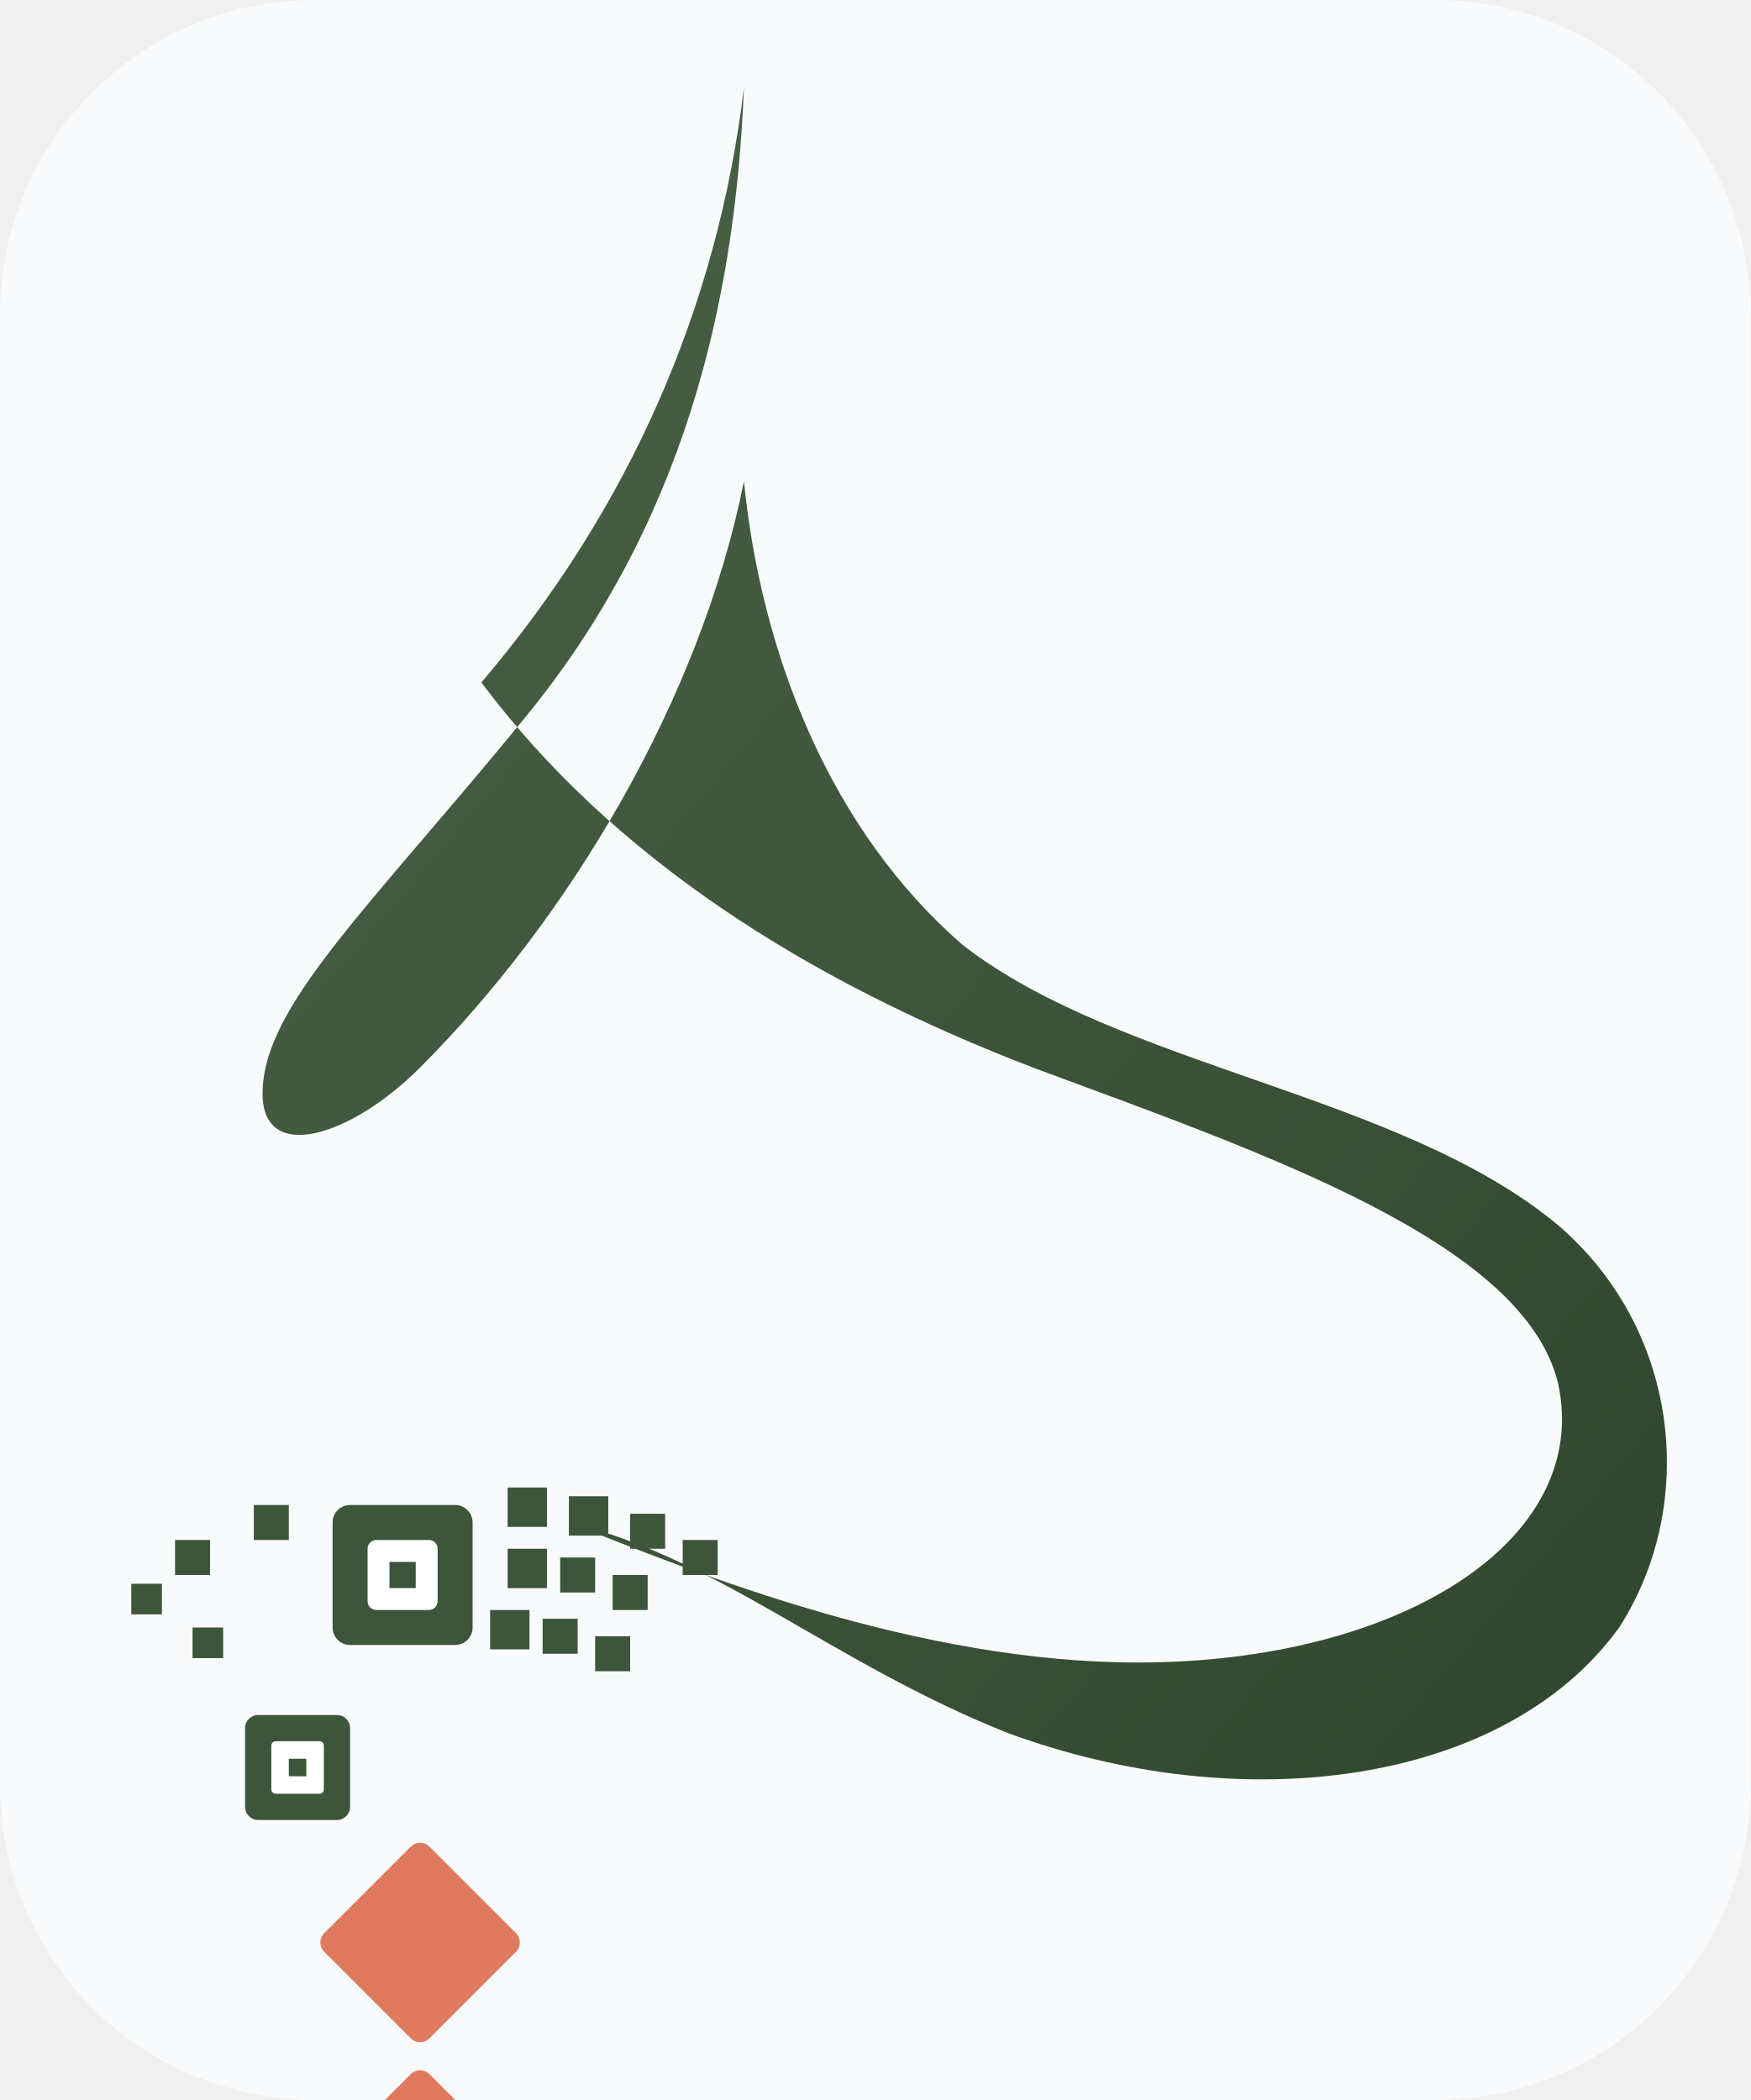
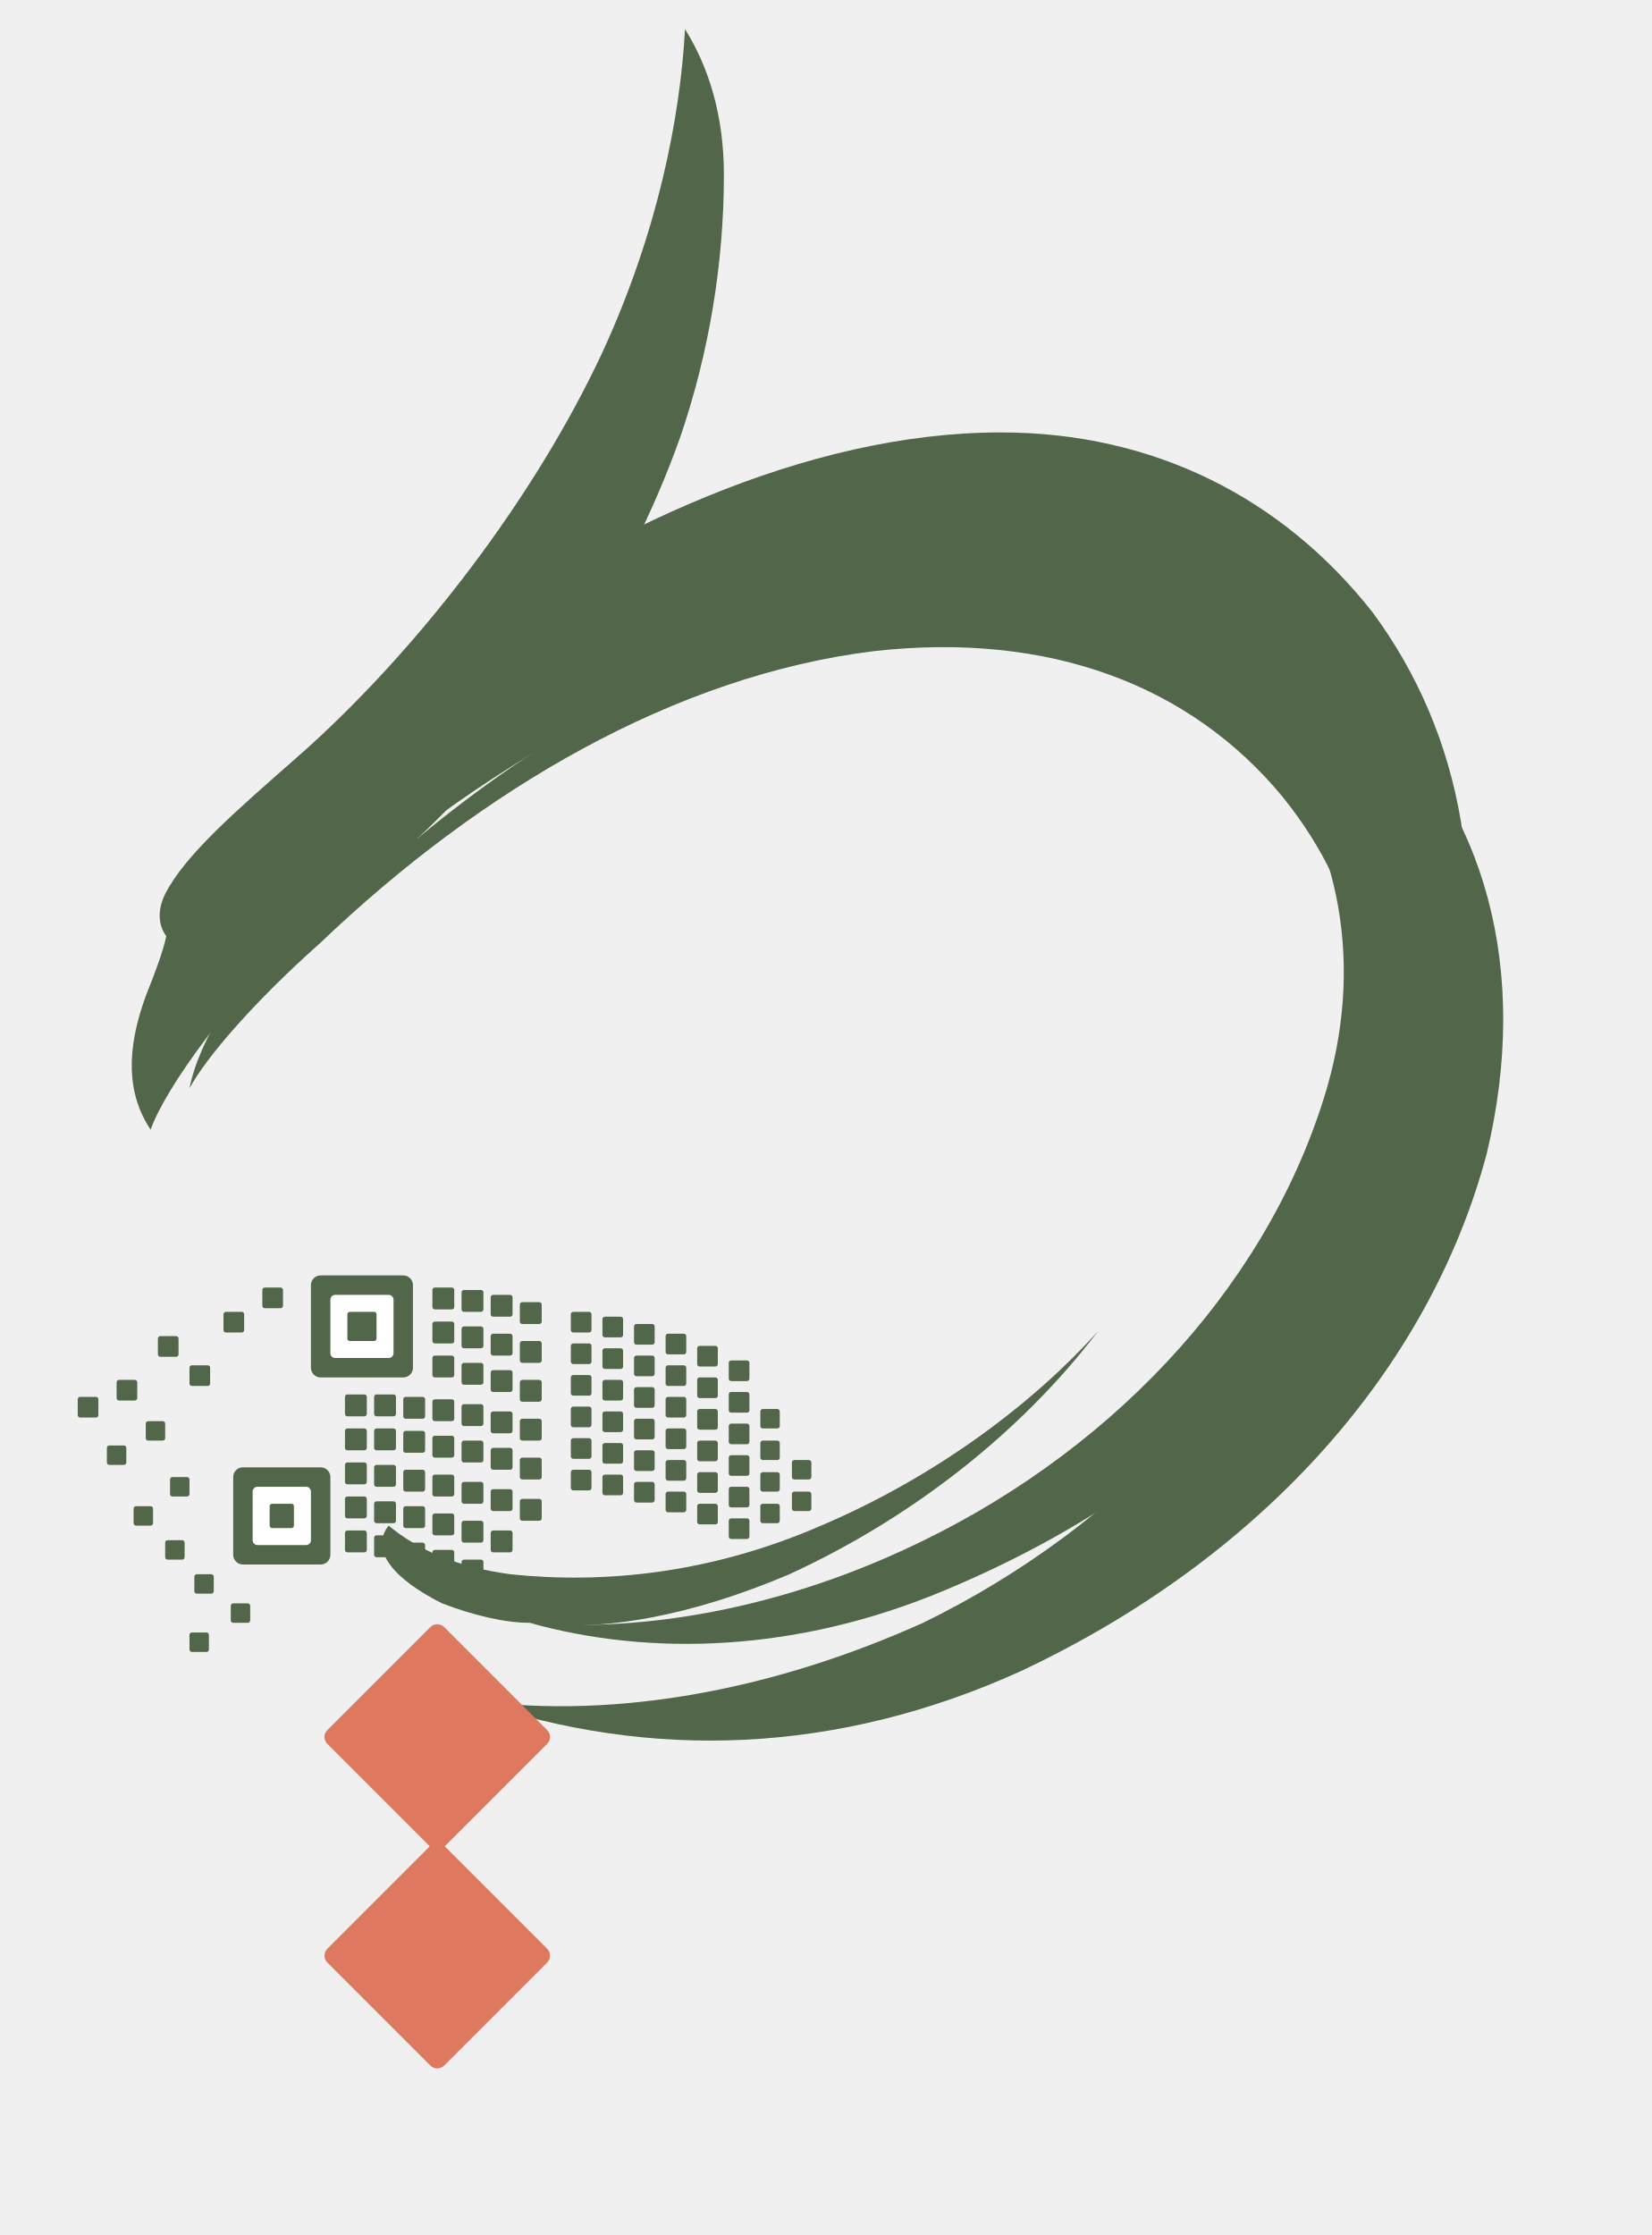
- <svg xmlns="http://www.w3.org/2000/svg" viewBox="0 0 200 240" fill="none">
+ <svg xmlns="http://www.w3.org/2000/svg" viewBox="0 0 680 920" width="100%" height="100%" fill="none">
  <defs>
-     <linearGradient id="seen-grad-icon" x1="0%" y1="0%" x2="100%" y2="100%">
-       <stop offset="0%" stop-color="#4a6348" />
-       <stop offset="50%" stop-color="#3d563b" />
-       <stop offset="100%" stop-color="#2f462e" />
-     </linearGradient>
+     <style>
+       .sayeh-green { fill: #526649; }
+       .sayeh-coral { fill: #DE785E; }
+     </style>
  </defs>
-   <rect width="200" height="240" rx="36" fill="#f8fafc" />
-   <path d="M 85 10         C 84 35, 78 60, 60 82         C 42 104, 30 115, 30 125        C 30 133, 40 130, 48 122        C 65 105, 80 80, 85 55        C 87 75, 95 95, 110 108        C 128 122, 160 125, 178 140        C 192 152, 194 172, 185 186        C 172 204, 142 208, 115 198        C 95 190, 82 178, 65 174        C 80 180, 105 190, 130 190        C 160 190, 182 176, 178 158        C 174 142, 145 132, 118 122        C 92 112, 70 98, 55 78        C 72 58, 82 35, 85 10 Z" fill="url(#seen-grad-icon)" />
-   <rect x="38" y="172" width="16" height="16" rx="2" fill="#3d563b" />
-   <rect x="42" y="176" width="8" height="8" rx="1" fill="#ffffff" />
-   <rect x="44.5" y="178.5" width="3" height="3" fill="#3d563b" />
-   <rect x="28" y="196" width="12" height="12" rx="1.5" fill="#3d563b" />
-   <rect x="31" y="199" width="6" height="6" rx="0.5" fill="#ffffff" />
-   <rect x="33" y="201" width="2" height="2" fill="#3d563b" />
-   <rect x="58" y="170" width="4.5" height="4.5" fill="#3d563b" />
-   <rect x="65" y="171" width="4.5" height="4.5" fill="#3d563b" />
-   <rect x="72" y="173" width="4" height="4" fill="#3d563b" />
-   <rect x="78" y="176" width="4" height="4" fill="#3d563b" />
-   <rect x="58" y="177" width="4.5" height="4.5" fill="#3d563b" />
-   <rect x="64" y="178" width="4" height="4" fill="#3d563b" />
-   <rect x="70" y="180" width="4" height="4" fill="#3d563b" />
-   <rect x="56" y="184" width="4.5" height="4.5" fill="#3d563b" />
-   <rect x="62" y="185" width="4" height="4" fill="#3d563b" />
-   <rect x="68" y="187" width="4" height="4" fill="#3d563b" />
-   <rect x="29" y="172" width="4" height="4" fill="#3d563b" />
-   <rect x="20" y="176" width="4" height="4" fill="#3d563b" />
-   <rect x="15" y="181" width="3.5" height="3.5" fill="#3d563b" />
-   <rect x="22" y="186" width="3.5" height="3.5" fill="#3d563b" />
-   <g transform="translate(48, 222) rotate(45)">
-     <rect x="-8.5" y="-8.5" width="17" height="17" rx="1.5" fill="#e07a5f" />
-   </g>
-   <g transform="translate(48, 248) rotate(45)">
-     <rect x="-8.5" y="-8.5" width="17" height="17" rx="1.5" fill="#e07a5f" />
+   <g id="sayeh-logo-complete">
+     <path class="sayeh-green" d="       M 282 12       C 280 48, 271 95, 248 145       C 220 205, 172 268, 122 312       C 98 333, 76 352, 68 368       C 62 380, 68 392, 85 392       C 105 392, 138 376, 172 345       C 218 302, 258 242, 280 180       C 292 145, 298 108, 298 72       C 298 48, 292 28, 282 12       Z     " />
+     <path class="sayeh-green" d="       M 68 368       C 85 345, 122 308, 178 268       C 248 218, 332 178, 412 178       C 475 178, 528 205, 565 252       C 602 302, 615 368, 595 442       C 568 535, 492 612, 388 655       C 328 680, 268 682, 218 668       C 265 672, 320 662, 372 638       C 455 600, 520 532, 545 452       C 562 398, 552 345, 520 305       C 488 265, 438 245, 375 252       C 292 262, 202 312, 132 375       C 95 410, 68 448, 62 465       C 52 450, 52 432, 60 410       C 68 390, 72 378, 68 368       Z     " />
+     <path class="sayeh-green" d="       M 218 668       C 248 672, 285 665, 325 648       C 375 625, 420 590, 452 548       C 425 578, 385 608, 338 628       C 292 648, 248 652, 210 648       C 188 645, 172 638, 160 628       C 152 638, 162 650, 182 660       C 195 665, 208 668, 218 668       Z     " />
+     <path class="sayeh-green" d="       M 172 345       C 220 305, 282 268, 355 248       C 432 228, 508 242, 562 288       C 612 332, 630 400, 612 475       C 588 565, 518 642, 420 688       C 345 722, 268 725, 195 700       C 255 708, 320 695, 380 668       C 462 628, 528 558, 555 475       C 572 422, 562 370, 528 328       C 490 282, 432 260, 360 268       C 278 278, 198 325, 132 388       C 105 412, 85 435, 78 448       C 82 428, 98 402, 125 375       C 140 360, 155 352, 172 345       Z     " />
+     <g class="sayeh-green">
+       <rect x="235" y="540" width="8.5" height="8.5" rx="1" />
+       <rect x="248" y="542" width="8.5" height="8.5" rx="1" />
+       <rect x="261" y="545" width="8.5" height="8.5" rx="1" />
+       <rect x="274" y="549" width="8.5" height="8.5" rx="1" />
+       <rect x="287" y="554" width="8.5" height="8.5" rx="1" />
+       <rect x="300" y="560" width="8.5" height="8.5" rx="1" />
+       <rect x="235" y="553" width="8.5" height="8.5" rx="1" />
+       <rect x="248" y="555" width="8.5" height="8.5" rx="1" />
+       <rect x="261" y="558" width="8.5" height="8.5" rx="1" />
+       <rect x="274" y="562" width="8.5" height="8.5" rx="1" />
+       <rect x="287" y="567" width="8.5" height="8.5" rx="1" />
+       <rect x="300" y="573" width="8.5" height="8.5" rx="1" />
+       <rect x="313" y="580" width="8" height="8" rx="1" />
+       <rect x="235" y="566" width="8.5" height="8.5" rx="1" />
+       <rect x="248" y="568" width="8.5" height="8.5" rx="1" />
+       <rect x="261" y="571" width="8.5" height="8.5" rx="1" />
+       <rect x="274" y="575" width="8.5" height="8.5" rx="1" />
+       <rect x="287" y="580" width="8.5" height="8.5" rx="1" />
+       <rect x="300" y="586" width="8.5" height="8.5" rx="1" />
+       <rect x="313" y="593" width="8" height="8" rx="1" />
+       <rect x="326" y="601" width="8" height="8" rx="1" />
+       <rect x="235" y="579" width="8.5" height="8.5" rx="1" />
+       <rect x="248" y="581" width="8.5" height="8.5" rx="1" />
+       <rect x="261" y="584" width="8.5" height="8.5" rx="1" />
+       <rect x="274" y="588" width="8.5" height="8.5" rx="1" />
+       <rect x="287" y="593" width="8.5" height="8.5" rx="1" />
+       <rect x="300" y="599" width="8.5" height="8.5" rx="1" />
+       <rect x="313" y="606" width="8" height="8" rx="1" />
+       <rect x="326" y="614" width="8" height="8" rx="1" />
+       <rect x="235" y="592" width="8.5" height="8.5" rx="1" />
+       <rect x="248" y="594" width="8.5" height="8.5" rx="1" />
+       <rect x="261" y="597" width="8.5" height="8.5" rx="1" />
+       <rect x="274" y="601" width="8.5" height="8.5" rx="1" />
+       <rect x="287" y="606" width="8.5" height="8.5" rx="1" />
+       <rect x="300" y="612" width="8.5" height="8.5" rx="1" />
+       <rect x="313" y="619" width="8" height="8" rx="1" />
+       <rect x="235" y="605" width="8.5" height="8.5" rx="1" />
+       <rect x="248" y="607" width="8.5" height="8.5" rx="1" />
+       <rect x="261" y="610" width="8.5" height="8.5" rx="1" />
+       <rect x="274" y="614" width="8.5" height="8.5" rx="1" />
+       <rect x="287" y="619" width="8.5" height="8.5" rx="1" />
+       <rect x="300" y="625" width="8.5" height="8.5" rx="1" />
+     </g>
+     <rect class="sayeh-green" x="128" y="525" width="42" height="42" rx="4" />
+     <rect fill="#ffffff" x="136" y="533" width="26" height="26" rx="2" />
+     <rect class="sayeh-green" x="143" y="540" width="12" height="12" rx="1" />
+     <rect class="sayeh-green" x="96" y="604" width="40" height="40" rx="4" />
+     <rect fill="#ffffff" x="104" y="612" width="24" height="24" rx="2" />
+     <rect class="sayeh-green" x="111" y="619" width="10" height="10" rx="1" />
+     <g class="sayeh-green">
+       <rect x="178" y="530" width="9" height="9" rx="1" />
+       <rect x="190" y="531" width="9" height="9" rx="1" />
+       <rect x="202" y="533" width="9" height="9" rx="1" />
+       <rect x="214" y="536" width="9" height="9" rx="1" />
+       <rect x="178" y="544" width="9" height="9" rx="1" />
+       <rect x="190" y="546" width="9" height="9" rx="1" />
+       <rect x="202" y="549" width="9" height="9" rx="1" />
+       <rect x="214" y="552" width="9" height="9" rx="1" />
+       <rect x="178" y="558" width="9" height="9" rx="1" />
+       <rect x="190" y="561" width="9" height="9" rx="1" />
+       <rect x="202" y="564" width="9" height="9" rx="1" />
+       <rect x="214" y="568" width="9" height="9" rx="1" />
+       <rect x="142" y="574" width="9" height="9" rx="1" />
+       <rect x="154" y="574" width="9" height="9" rx="1" />
+       <rect x="166" y="575" width="9" height="9" rx="1" />
+       <rect x="178" y="576" width="9" height="9" rx="1" />
+       <rect x="190" y="578" width="9" height="9" rx="1" />
+       <rect x="202" y="581" width="9" height="9" rx="1" />
+       <rect x="214" y="584" width="9" height="9" rx="1" />
+       <rect x="142" y="588" width="9" height="9" rx="1" />
+       <rect x="154" y="588" width="9" height="9" rx="1" />
+       <rect x="166" y="589" width="9" height="9" rx="1" />
+       <rect x="178" y="591" width="9" height="9" rx="1" />
+       <rect x="190" y="593" width="9" height="9" rx="1" />
+       <rect x="202" y="596" width="9" height="9" rx="1" />
+       <rect x="214" y="600" width="9" height="9" rx="1" />
+       <rect x="142" y="602" width="9" height="9" rx="1" />
+       <rect x="154" y="603" width="9" height="9" rx="1" />
+       <rect x="166" y="605" width="9" height="9" rx="1" />
+       <rect x="178" y="607" width="9" height="9" rx="1" />
+       <rect x="190" y="610" width="9" height="9" rx="1" />
+       <rect x="202" y="613" width="9" height="9" rx="1" />
+       <rect x="214" y="617" width="9" height="9" rx="1" />
+       <rect x="142" y="616" width="9" height="9" rx="1" />
+       <rect x="154" y="618" width="9" height="9" rx="1" />
+       <rect x="166" y="620" width="9" height="9" rx="1" />
+       <rect x="178" y="623" width="9" height="9" rx="1" />
+       <rect x="190" y="626" width="9" height="9" rx="1" />
+       <rect x="202" y="630" width="9" height="9" rx="1" />
+       <rect x="142" y="630" width="9" height="9" rx="1" />
+       <rect x="154" y="632" width="9" height="9" rx="1" />
+       <rect x="166" y="635" width="9" height="9" rx="1" />
+       <rect x="178" y="638" width="9" height="9" rx="1" />
+       <rect x="190" y="642" width="9" height="9" rx="1" />
+       <rect x="108" y="530" width="8.5" height="8.5" rx="1" />
+       <rect x="92" y="540" width="8.5" height="8.5" rx="1" />
+       <rect x="65" y="550" width="8.5" height="8.5" rx="1" />
+       <rect x="78" y="562" width="8.5" height="8.5" rx="1" />
+       <rect x="48" y="568" width="8.5" height="8.5" rx="1" />
+       <rect x="32" y="575" width="8.5" height="8.5" rx="1" />
+       <rect x="60" y="585" width="8" height="8" rx="1" />
+       <rect x="44" y="595" width="8" height="8" rx="1" />
+       <rect x="70" y="608" width="8" height="8" rx="1" />
+       <rect x="55" y="620" width="8" height="8" rx="1" />
+       <rect x="68" y="634" width="8" height="8" rx="1" />
+       <rect x="80" y="648" width="8" height="8" rx="1" />
+       <rect x="95" y="660" width="8" height="8" rx="1" />
+       <rect x="78" y="672" width="8" height="8" rx="1" />
+     </g>
+     <g transform="translate(180, 715) rotate(45)">
+       <rect class="sayeh-coral" x="-34" y="-34" width="68" height="68" rx="4" />
+     </g>
+     <g transform="translate(180, 805) rotate(45)">
+       <rect class="sayeh-coral" x="-34" y="-34" width="68" height="68" rx="4" />
+     </g>
  </g>
</svg>
